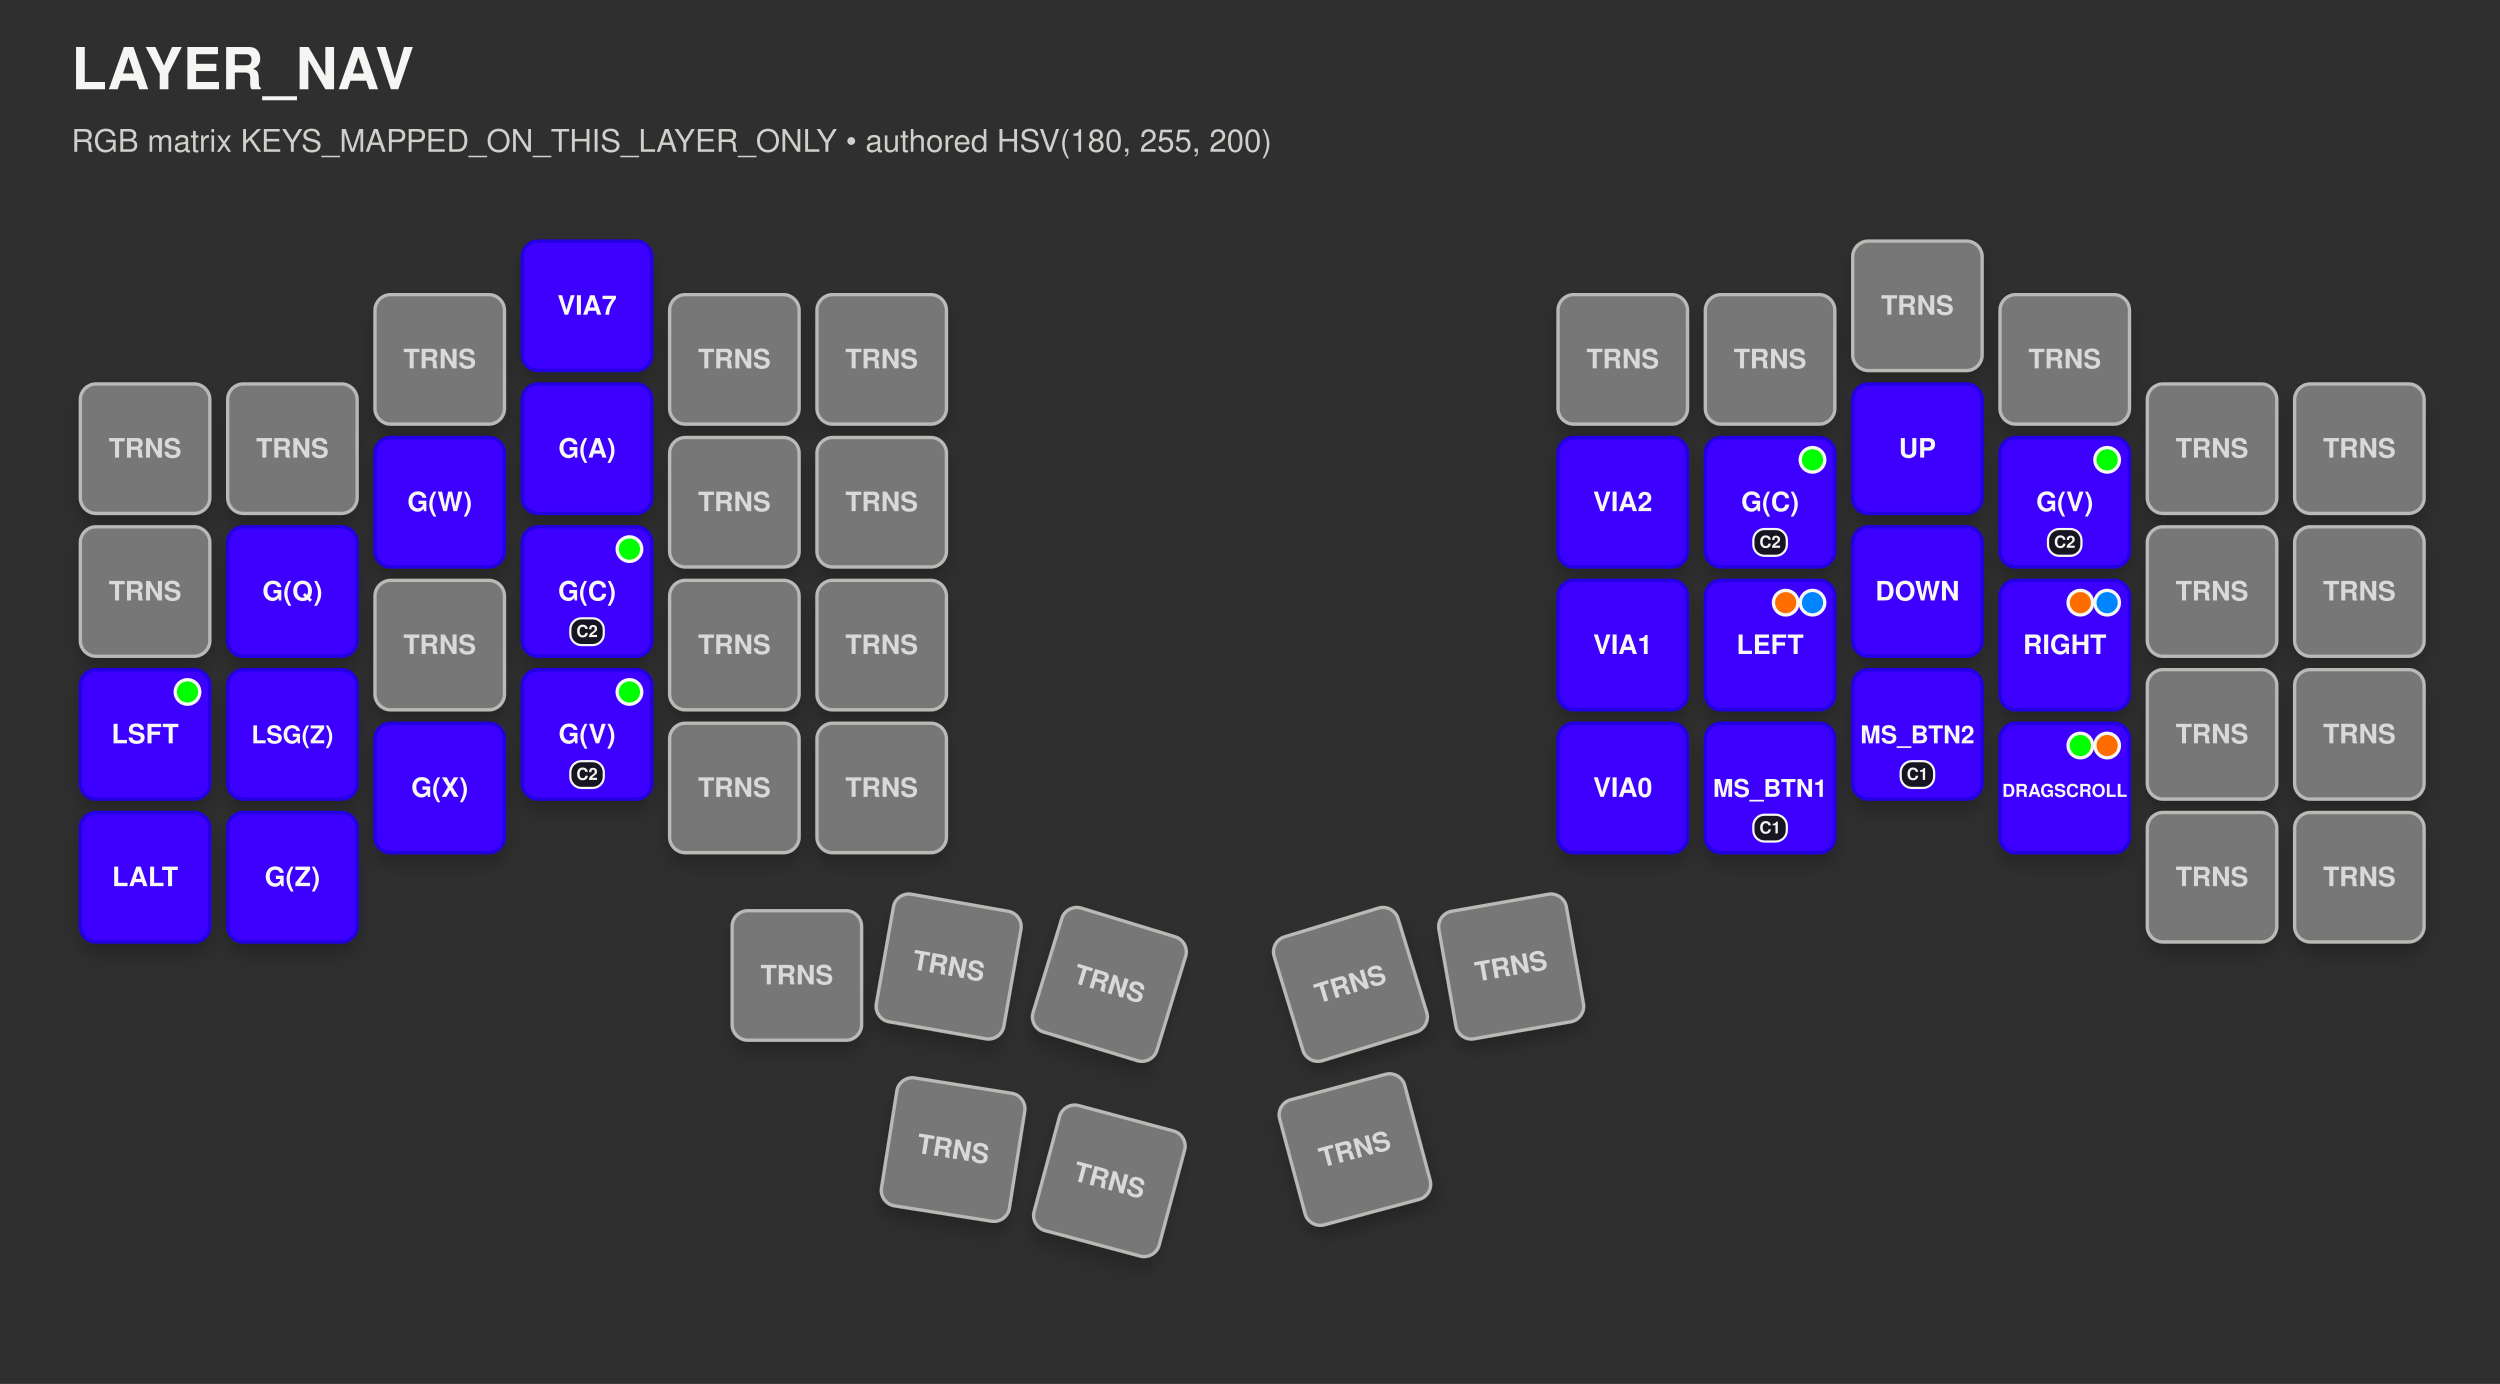
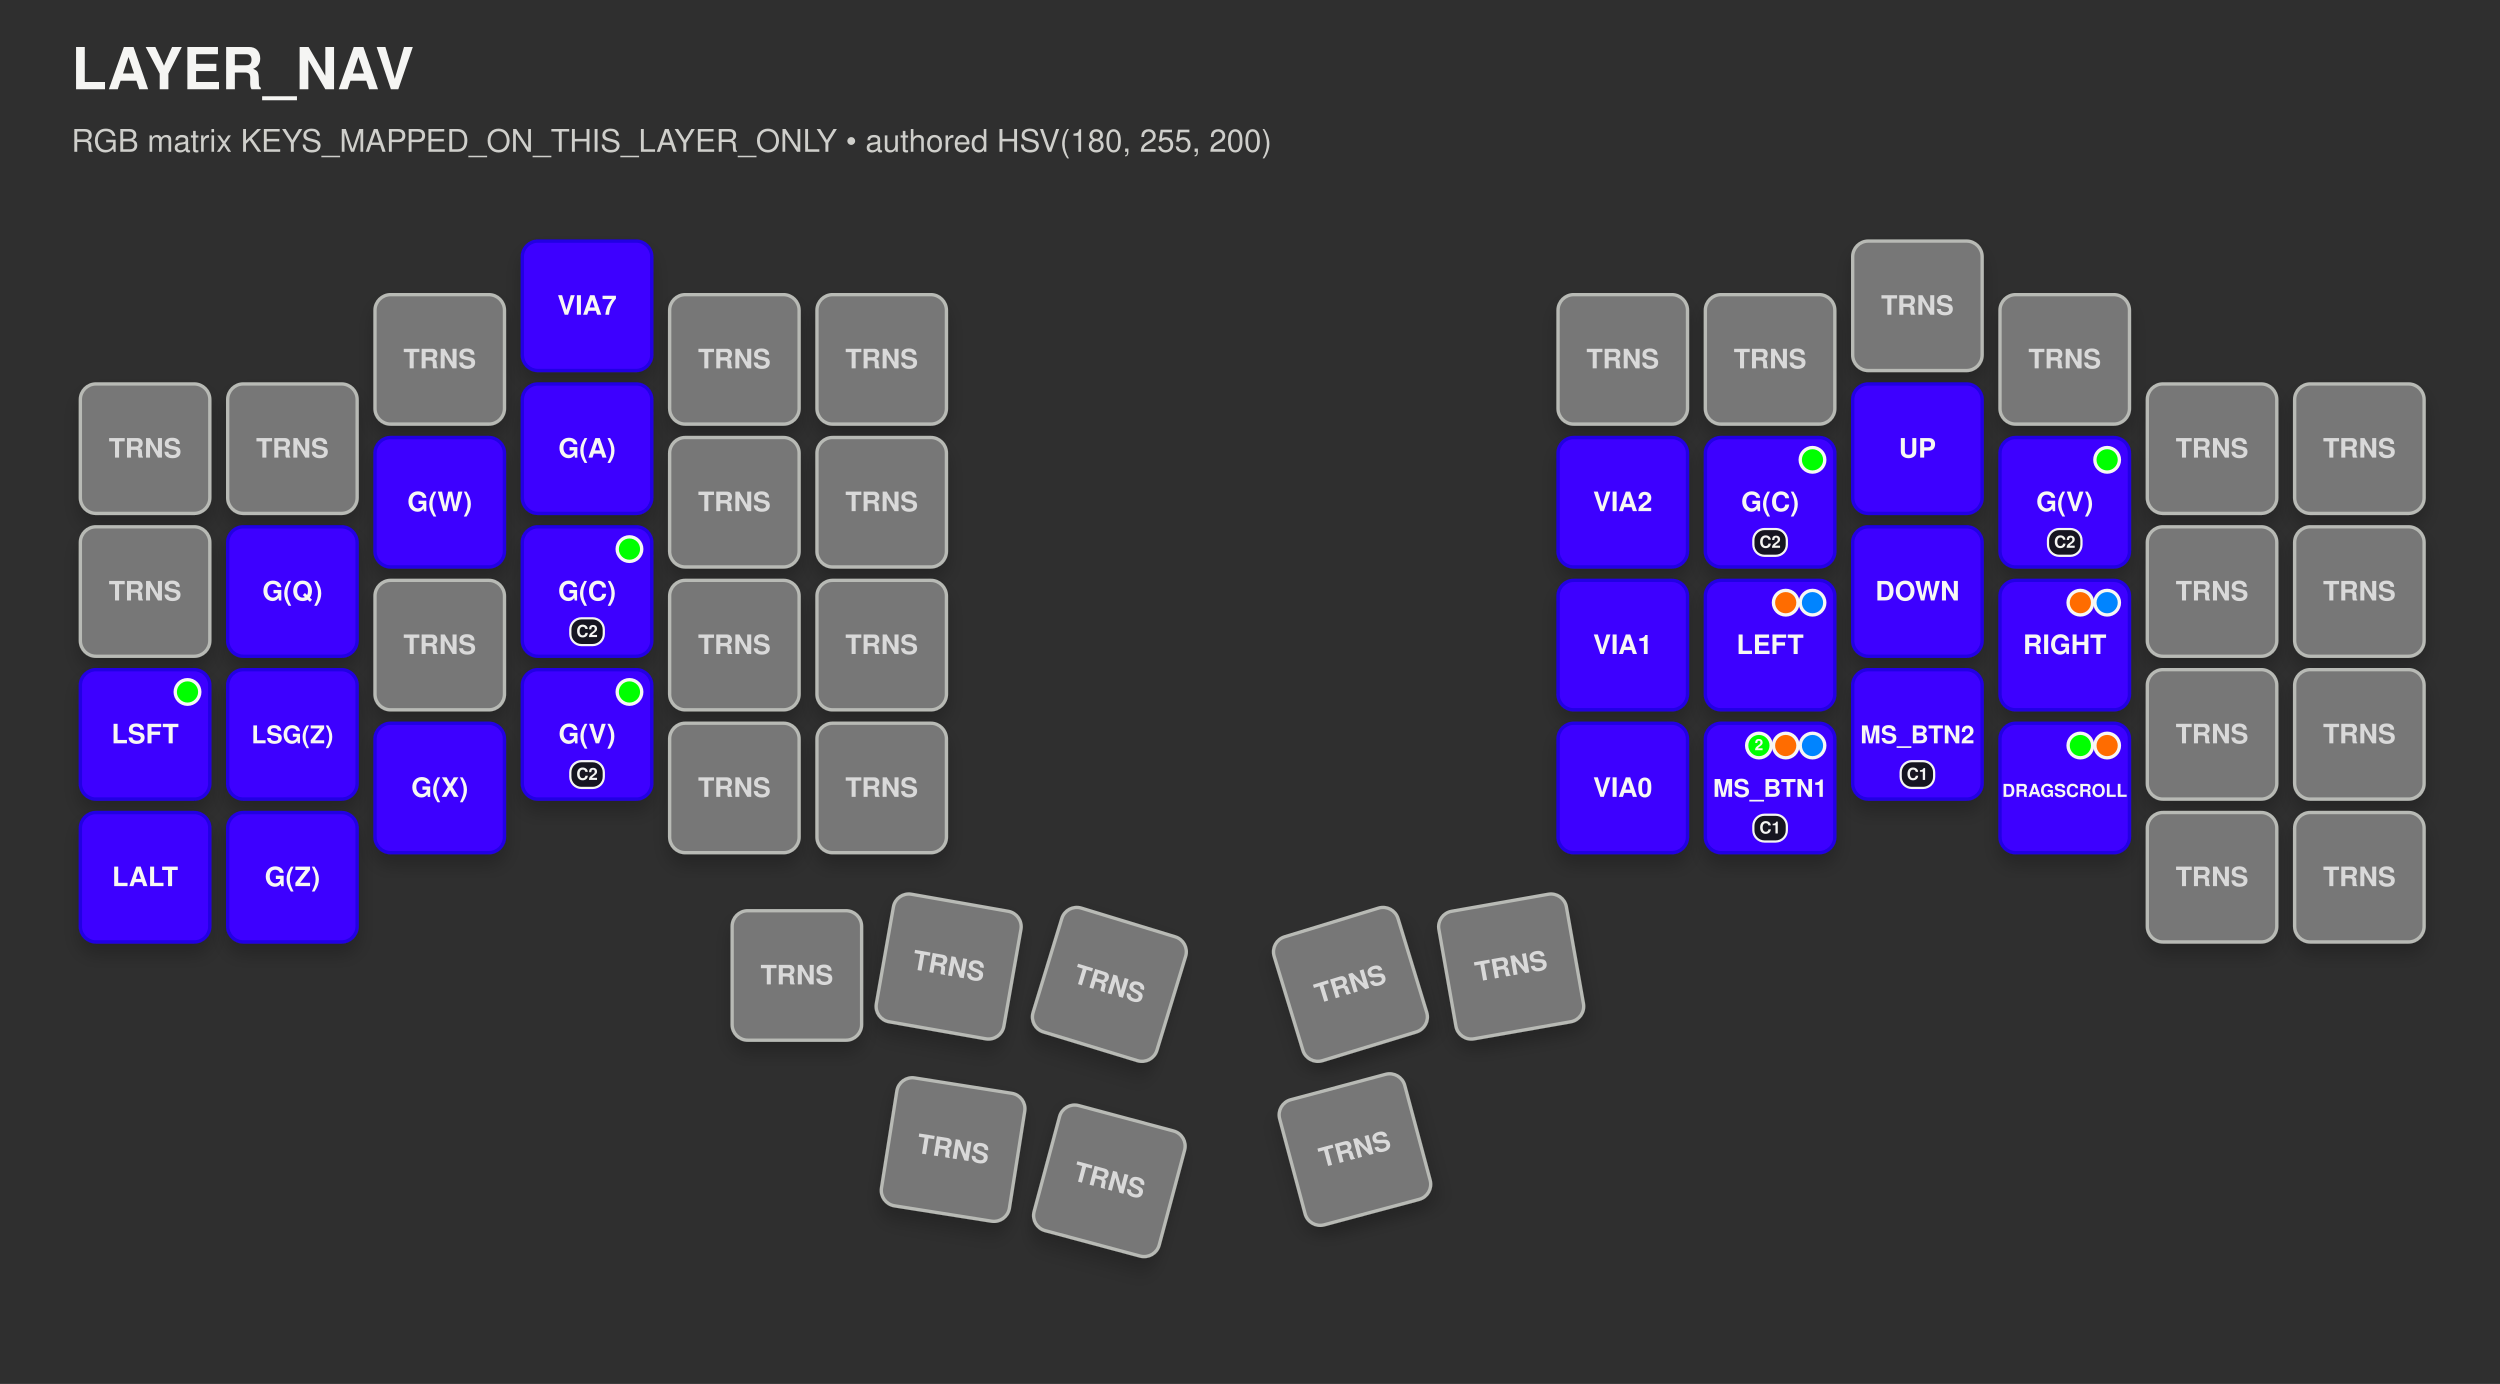
<svg xmlns="http://www.w3.org/2000/svg" width="1120" height="620" viewBox="0 0 1120 620" role="img" aria-labelledby="title desc">
  <defs>
    <filter id="shadow" x="-20%" y="-20%" width="140%" height="140%">
      <feDropShadow dx="0" dy="5" stdDeviation="4" flood-color="#000000" flood-opacity="0.22" />
    </filter>
  </defs>
  <rect width="1120" height="620" fill="#2f2f2f" />
  <text x="32" y="40" fill="#f5f5f3" font-size="26" font-family="Helvetica, Arial, sans-serif" font-weight="700">LAYER_NAV</text>
  <text x="32" y="68" fill="#cfcfcb" font-size="14" font-family="Helvetica, Arial, sans-serif">RGB matrix KEYS_MAPPED_ON_THIS_LAYER_ONLY • authored HSV(180, 255, 200)</text>
  <g transform="rotate(0 65.0 201.0)">
    <rect x="36.0" y="172.0" width="58" height="58" rx="7" fill="#777777" stroke="#b8bab5" stroke-width="1.5" filter="url(#shadow)" />
    <text x="65.0" y="205.0" fill="#ffffff" fill-opacity="0.72" font-size="12" text-anchor="middle" font-family="Helvetica, Arial, sans-serif" font-weight="600">TRNS</text>
  </g>
  <g transform="rotate(0 131.0 201.0)">
    <rect x="102.0" y="172.0" width="58" height="58" rx="7" fill="#777777" stroke="#b8bab5" stroke-width="1.5" filter="url(#shadow)" />
    <text x="131.0" y="205.0" fill="#ffffff" fill-opacity="0.72" font-size="12" text-anchor="middle" font-family="Helvetica, Arial, sans-serif" font-weight="600">TRNS</text>
  </g>
  <g transform="rotate(0 197.0 161.0)">
    <rect x="168.0" y="132.0" width="58" height="58" rx="7" fill="#777777" stroke="#b8bab5" stroke-width="1.5" filter="url(#shadow)" />
    <text x="197.0" y="165.0" fill="#ffffff" fill-opacity="0.72" font-size="12" text-anchor="middle" font-family="Helvetica, Arial, sans-serif" font-weight="600">TRNS</text>
  </g>
  <g transform="rotate(0 263.0 137.0)">
    <rect x="234.0" y="108.0" width="58" height="58" rx="7" fill="#3c00ff" stroke="#2000e3" stroke-width="1.5" filter="url(#shadow)" />
    <text x="263.0" y="141.0" fill="#f7f7f4" fill-opacity="1.0" font-size="12" text-anchor="middle" font-family="Helvetica, Arial, sans-serif" font-weight="600">VIA7</text>
  </g>
  <g transform="rotate(0 329.0 161.0)">
    <rect x="300.0" y="132.0" width="58" height="58" rx="7" fill="#777777" stroke="#b8bab5" stroke-width="1.5" filter="url(#shadow)" />
    <text x="329.0" y="165.0" fill="#ffffff" fill-opacity="0.72" font-size="12" text-anchor="middle" font-family="Helvetica, Arial, sans-serif" font-weight="600">TRNS</text>
  </g>
  <g transform="rotate(0 395.0 161.0)">
    <rect x="366.0" y="132.0" width="58" height="58" rx="7" fill="#777777" stroke="#b8bab5" stroke-width="1.5" filter="url(#shadow)" />
    <text x="395.0" y="165.0" fill="#ffffff" fill-opacity="0.72" font-size="12" text-anchor="middle" font-family="Helvetica, Arial, sans-serif" font-weight="600">TRNS</text>
  </g>
  <g transform="rotate(0 727.0 161.0)">
    <rect x="698.0" y="132.0" width="58" height="58" rx="7" fill="#777777" stroke="#b8bab5" stroke-width="1.5" filter="url(#shadow)" />
    <text x="727.0" y="165.0" fill="#ffffff" fill-opacity="0.72" font-size="12" text-anchor="middle" font-family="Helvetica, Arial, sans-serif" font-weight="600">TRNS</text>
  </g>
  <g transform="rotate(0 793.0 161.0)">
    <rect x="764.0" y="132.0" width="58" height="58" rx="7" fill="#777777" stroke="#b8bab5" stroke-width="1.5" filter="url(#shadow)" />
    <text x="793.0" y="165.0" fill="#ffffff" fill-opacity="0.72" font-size="12" text-anchor="middle" font-family="Helvetica, Arial, sans-serif" font-weight="600">TRNS</text>
  </g>
  <g transform="rotate(0 859.0 137.0)">
    <rect x="830.0" y="108.0" width="58" height="58" rx="7" fill="#777777" stroke="#b8bab5" stroke-width="1.5" filter="url(#shadow)" />
    <text x="859.0" y="141.0" fill="#ffffff" fill-opacity="0.72" font-size="12" text-anchor="middle" font-family="Helvetica, Arial, sans-serif" font-weight="600">TRNS</text>
  </g>
  <g transform="rotate(0 925.0 161.0)">
    <rect x="896.0" y="132.0" width="58" height="58" rx="7" fill="#777777" stroke="#b8bab5" stroke-width="1.5" filter="url(#shadow)" />
    <text x="925.0" y="165.0" fill="#ffffff" fill-opacity="0.72" font-size="12" text-anchor="middle" font-family="Helvetica, Arial, sans-serif" font-weight="600">TRNS</text>
  </g>
  <g transform="rotate(0 991.0 201.0)">
    <rect x="962.0" y="172.0" width="58" height="58" rx="7" fill="#777777" stroke="#b8bab5" stroke-width="1.5" filter="url(#shadow)" />
    <text x="991.0" y="205.0" fill="#ffffff" fill-opacity="0.72" font-size="12" text-anchor="middle" font-family="Helvetica, Arial, sans-serif" font-weight="600">TRNS</text>
  </g>
  <g transform="rotate(0 1057.0 201.0)">
    <rect x="1028.0" y="172.0" width="58" height="58" rx="7" fill="#777777" stroke="#b8bab5" stroke-width="1.5" filter="url(#shadow)" />
    <text x="1057.0" y="205.0" fill="#ffffff" fill-opacity="0.72" font-size="12" text-anchor="middle" font-family="Helvetica, Arial, sans-serif" font-weight="600">TRNS</text>
  </g>
  <g transform="rotate(0 65.0 265.0)">
    <rect x="36.0" y="236.0" width="58" height="58" rx="7" fill="#777777" stroke="#b8bab5" stroke-width="1.5" filter="url(#shadow)" />
    <text x="65.0" y="269.0" fill="#ffffff" fill-opacity="0.72" font-size="12" text-anchor="middle" font-family="Helvetica, Arial, sans-serif" font-weight="600">TRNS</text>
  </g>
  <g transform="rotate(0 131.0 265.0)">
    <rect x="102.0" y="236.0" width="58" height="58" rx="7" fill="#3c00ff" stroke="#2000e3" stroke-width="1.5" filter="url(#shadow)" />
    <text x="131.0" y="269.0" fill="#f7f7f4" fill-opacity="1.0" font-size="12" text-anchor="middle" font-family="Helvetica, Arial, sans-serif" font-weight="600">G(Q)</text>
  </g>
  <g transform="rotate(0 197.0 225.0)">
    <rect x="168.0" y="196.0" width="58" height="58" rx="7" fill="#3c00ff" stroke="#2000e3" stroke-width="1.5" filter="url(#shadow)" />
    <text x="197.0" y="229.0" fill="#f7f7f4" fill-opacity="1.0" font-size="12" text-anchor="middle" font-family="Helvetica, Arial, sans-serif" font-weight="600">G(W)</text>
  </g>
  <g transform="rotate(0 263.0 201.0)">
    <rect x="234.0" y="172.0" width="58" height="58" rx="7" fill="#3c00ff" stroke="#2000e3" stroke-width="1.5" filter="url(#shadow)" />
    <text x="263.0" y="205.0" fill="#f7f7f4" fill-opacity="1.0" font-size="12" text-anchor="middle" font-family="Helvetica, Arial, sans-serif" font-weight="600">G(A)</text>
  </g>
  <g transform="rotate(0 329.0 225.0)">
    <rect x="300.0" y="196.0" width="58" height="58" rx="7" fill="#777777" stroke="#b8bab5" stroke-width="1.5" filter="url(#shadow)" />
    <text x="329.0" y="229.0" fill="#ffffff" fill-opacity="0.72" font-size="12" text-anchor="middle" font-family="Helvetica, Arial, sans-serif" font-weight="600">TRNS</text>
  </g>
  <g transform="rotate(0 395.0 225.0)">
    <rect x="366.0" y="196.0" width="58" height="58" rx="7" fill="#777777" stroke="#b8bab5" stroke-width="1.5" filter="url(#shadow)" />
    <text x="395.0" y="229.0" fill="#ffffff" fill-opacity="0.72" font-size="12" text-anchor="middle" font-family="Helvetica, Arial, sans-serif" font-weight="600">TRNS</text>
  </g>
  <g transform="rotate(0 727.0 225.0)">
    <rect x="698.0" y="196.0" width="58" height="58" rx="7" fill="#3c00ff" stroke="#2000e3" stroke-width="1.5" filter="url(#shadow)" />
    <text x="727.0" y="229.0" fill="#f7f7f4" fill-opacity="1.0" font-size="12" text-anchor="middle" font-family="Helvetica, Arial, sans-serif" font-weight="600">VIA2</text>
  </g>
  <g transform="rotate(0 793.0 225.0)">
    <rect x="764.0" y="196.0" width="58" height="58" rx="7" fill="#3c00ff" stroke="#2000e3" stroke-width="1.5" filter="url(#shadow)" />
    <text x="793.0" y="229.0" fill="#f7f7f4" fill-opacity="1.0" font-size="12" text-anchor="middle" font-family="Helvetica, Arial, sans-serif" font-weight="600">G(C)</text>
    <circle cx="812.0" cy="206.0" r="5.5" fill="#00ff00" stroke="#f7f7f4" stroke-width="1.5" />
    <rect x="785.5" y="237.0" width="15" height="12" rx="5" fill="#141714" fill-opacity="0.94" stroke="#f5f5f3" stroke-width="1" />
    <text x="793.0" y="245.4" fill="#f5f5f3" font-size="7.5" text-anchor="middle" font-family="Helvetica, Arial, sans-serif" font-weight="700">C2</text>
  </g>
  <g transform="rotate(0 859.0 201.0)">
    <rect x="830.0" y="172.0" width="58" height="58" rx="7" fill="#3c00ff" stroke="#2000e3" stroke-width="1.5" filter="url(#shadow)" />
    <text x="859.0" y="205.0" fill="#f7f7f4" fill-opacity="1.0" font-size="12" text-anchor="middle" font-family="Helvetica, Arial, sans-serif" font-weight="600">UP</text>
  </g>
  <g transform="rotate(0 925.0 225.0)">
    <rect x="896.0" y="196.0" width="58" height="58" rx="7" fill="#3c00ff" stroke="#2000e3" stroke-width="1.5" filter="url(#shadow)" />
    <text x="925.0" y="229.0" fill="#f7f7f4" fill-opacity="1.0" font-size="12" text-anchor="middle" font-family="Helvetica, Arial, sans-serif" font-weight="600">G(V)</text>
    <circle cx="944.0" cy="206.0" r="5.5" fill="#00ff00" stroke="#f7f7f4" stroke-width="1.5" />
    <rect x="917.5" y="237.0" width="15" height="12" rx="5" fill="#141714" fill-opacity="0.94" stroke="#f5f5f3" stroke-width="1" />
    <text x="925.0" y="245.4" fill="#f5f5f3" font-size="7.5" text-anchor="middle" font-family="Helvetica, Arial, sans-serif" font-weight="700">C2</text>
  </g>
  <g transform="rotate(0 991.0 265.0)">
    <rect x="962.0" y="236.0" width="58" height="58" rx="7" fill="#777777" stroke="#b8bab5" stroke-width="1.5" filter="url(#shadow)" />
    <text x="991.0" y="269.0" fill="#ffffff" fill-opacity="0.72" font-size="12" text-anchor="middle" font-family="Helvetica, Arial, sans-serif" font-weight="600">TRNS</text>
  </g>
  <g transform="rotate(0 1057.0 265.0)">
    <rect x="1028.0" y="236.0" width="58" height="58" rx="7" fill="#777777" stroke="#b8bab5" stroke-width="1.5" filter="url(#shadow)" />
    <text x="1057.0" y="269.0" fill="#ffffff" fill-opacity="0.72" font-size="12" text-anchor="middle" font-family="Helvetica, Arial, sans-serif" font-weight="600">TRNS</text>
  </g>
  <g transform="rotate(0 65.0 329.0)">
    <rect x="36.0" y="300.0" width="58" height="58" rx="7" fill="#3c00ff" stroke="#2000e3" stroke-width="1.5" filter="url(#shadow)" />
    <text x="65.0" y="333.0" fill="#f7f7f4" fill-opacity="1.0" font-size="12" text-anchor="middle" font-family="Helvetica, Arial, sans-serif" font-weight="600">LSFT</text>
    <circle cx="84.0" cy="310.0" r="5.5" fill="#00ff00" stroke="#f7f7f4" stroke-width="1.5" />
  </g>
  <g transform="rotate(0 131.0 329.0)">
    <rect x="102.0" y="300.0" width="58" height="58" rx="7" fill="#3c00ff" stroke="#2000e3" stroke-width="1.5" filter="url(#shadow)" />
    <text x="131.0" y="333.0" fill="#f7f7f4" fill-opacity="1.0" font-size="11" text-anchor="middle" font-family="Helvetica, Arial, sans-serif" font-weight="600">LSG(Z)</text>
  </g>
  <g transform="rotate(0 197.0 289.0)">
    <rect x="168.0" y="260.0" width="58" height="58" rx="7" fill="#777777" stroke="#b8bab5" stroke-width="1.5" filter="url(#shadow)" />
    <text x="197.0" y="293.0" fill="#ffffff" fill-opacity="0.72" font-size="12" text-anchor="middle" font-family="Helvetica, Arial, sans-serif" font-weight="600">TRNS</text>
  </g>
  <g transform="rotate(0 263.0 265.0)">
    <rect x="234.0" y="236.0" width="58" height="58" rx="7" fill="#3c00ff" stroke="#2000e3" stroke-width="1.5" filter="url(#shadow)" />
    <text x="263.0" y="269.0" fill="#f7f7f4" fill-opacity="1.0" font-size="12" text-anchor="middle" font-family="Helvetica, Arial, sans-serif" font-weight="600">G(C)</text>
    <circle cx="282.0" cy="246.0" r="5.5" fill="#00ff00" stroke="#f7f7f4" stroke-width="1.5" />
    <rect x="255.5" y="277.0" width="15" height="12" rx="5" fill="#141714" fill-opacity="0.94" stroke="#f5f5f3" stroke-width="1" />
    <text x="263.0" y="285.4" fill="#f5f5f3" font-size="7.5" text-anchor="middle" font-family="Helvetica, Arial, sans-serif" font-weight="700">C2</text>
  </g>
  <g transform="rotate(0 329.0 289.0)">
    <rect x="300.0" y="260.0" width="58" height="58" rx="7" fill="#777777" stroke="#b8bab5" stroke-width="1.5" filter="url(#shadow)" />
    <text x="329.0" y="293.0" fill="#ffffff" fill-opacity="0.72" font-size="12" text-anchor="middle" font-family="Helvetica, Arial, sans-serif" font-weight="600">TRNS</text>
  </g>
  <g transform="rotate(0 395.0 289.0)">
    <rect x="366.0" y="260.0" width="58" height="58" rx="7" fill="#777777" stroke="#b8bab5" stroke-width="1.5" filter="url(#shadow)" />
    <text x="395.0" y="293.0" fill="#ffffff" fill-opacity="0.72" font-size="12" text-anchor="middle" font-family="Helvetica, Arial, sans-serif" font-weight="600">TRNS</text>
  </g>
  <g transform="rotate(0 727.0 289.0)">
    <rect x="698.0" y="260.0" width="58" height="58" rx="7" fill="#3c00ff" stroke="#2000e3" stroke-width="1.5" filter="url(#shadow)" />
    <text x="727.0" y="293.0" fill="#f7f7f4" fill-opacity="1.0" font-size="12" text-anchor="middle" font-family="Helvetica, Arial, sans-serif" font-weight="600">VIA1</text>
  </g>
  <g transform="rotate(0 793.0 289.0)">
    <rect x="764.0" y="260.0" width="58" height="58" rx="7" fill="#3c00ff" stroke="#2000e3" stroke-width="1.5" filter="url(#shadow)" />
    <text x="793.0" y="293.0" fill="#f7f7f4" fill-opacity="1.0" font-size="12" text-anchor="middle" font-family="Helvetica, Arial, sans-serif" font-weight="600">LEFT</text>
    <circle cx="800.0" cy="270.0" r="5.5" fill="#ff6c00" stroke="#f7f7f4" stroke-width="1.5" />
    <circle cx="812.0" cy="270.0" r="5.5" fill="#0084ff" stroke="#f7f7f4" stroke-width="1.5" />
  </g>
  <g transform="rotate(0 859.0 265.0)">
    <rect x="830.0" y="236.0" width="58" height="58" rx="7" fill="#3c00ff" stroke="#2000e3" stroke-width="1.5" filter="url(#shadow)" />
    <text x="859.0" y="269.0" fill="#f7f7f4" fill-opacity="1.0" font-size="12" text-anchor="middle" font-family="Helvetica, Arial, sans-serif" font-weight="600">DOWN</text>
  </g>
  <g transform="rotate(0 925.0 289.0)">
    <rect x="896.0" y="260.0" width="58" height="58" rx="7" fill="#3c00ff" stroke="#2000e3" stroke-width="1.5" filter="url(#shadow)" />
    <text x="925.0" y="293.0" fill="#f7f7f4" fill-opacity="1.0" font-size="12" text-anchor="middle" font-family="Helvetica, Arial, sans-serif" font-weight="600">RIGHT</text>
    <circle cx="932.0" cy="270.0" r="5.5" fill="#ff6c00" stroke="#f7f7f4" stroke-width="1.5" />
    <circle cx="944.0" cy="270.0" r="5.5" fill="#0084ff" stroke="#f7f7f4" stroke-width="1.5" />
  </g>
  <g transform="rotate(0 991.0 329.0)">
    <rect x="962.0" y="300.0" width="58" height="58" rx="7" fill="#777777" stroke="#b8bab5" stroke-width="1.5" filter="url(#shadow)" />
    <text x="991.0" y="333.0" fill="#ffffff" fill-opacity="0.72" font-size="12" text-anchor="middle" font-family="Helvetica, Arial, sans-serif" font-weight="600">TRNS</text>
  </g>
  <g transform="rotate(0 1057.0 329.0)">
    <rect x="1028.0" y="300.0" width="58" height="58" rx="7" fill="#777777" stroke="#b8bab5" stroke-width="1.5" filter="url(#shadow)" />
    <text x="1057.0" y="333.0" fill="#ffffff" fill-opacity="0.72" font-size="12" text-anchor="middle" font-family="Helvetica, Arial, sans-serif" font-weight="600">TRNS</text>
  </g>
  <g transform="rotate(0 65.0 393.0)">
    <rect x="36.0" y="364.0" width="58" height="58" rx="7" fill="#3c00ff" stroke="#2000e3" stroke-width="1.5" filter="url(#shadow)" />
    <text x="65.0" y="397.0" fill="#f7f7f4" fill-opacity="1.0" font-size="12" text-anchor="middle" font-family="Helvetica, Arial, sans-serif" font-weight="600">LALT</text>
  </g>
  <g transform="rotate(0 131.0 393.0)">
    <rect x="102.0" y="364.0" width="58" height="58" rx="7" fill="#3c00ff" stroke="#2000e3" stroke-width="1.5" filter="url(#shadow)" />
    <text x="131.0" y="397.0" fill="#f7f7f4" fill-opacity="1.0" font-size="12" text-anchor="middle" font-family="Helvetica, Arial, sans-serif" font-weight="600">G(Z)</text>
  </g>
  <g transform="rotate(0 197.0 353.0)">
    <rect x="168.0" y="324.0" width="58" height="58" rx="7" fill="#3c00ff" stroke="#2000e3" stroke-width="1.5" filter="url(#shadow)" />
    <text x="197.0" y="357.0" fill="#f7f7f4" fill-opacity="1.0" font-size="12" text-anchor="middle" font-family="Helvetica, Arial, sans-serif" font-weight="600">G(X)</text>
  </g>
  <g transform="rotate(0 263.0 329.0)">
    <rect x="234.0" y="300.0" width="58" height="58" rx="7" fill="#3c00ff" stroke="#2000e3" stroke-width="1.5" filter="url(#shadow)" />
    <text x="263.0" y="333.0" fill="#f7f7f4" fill-opacity="1.0" font-size="12" text-anchor="middle" font-family="Helvetica, Arial, sans-serif" font-weight="600">G(V)</text>
    <circle cx="282.0" cy="310.0" r="5.5" fill="#00ff00" stroke="#f7f7f4" stroke-width="1.5" />
    <rect x="255.5" y="341.0" width="15" height="12" rx="5" fill="#141714" fill-opacity="0.94" stroke="#f5f5f3" stroke-width="1" />
    <text x="263.0" y="349.4" fill="#f5f5f3" font-size="7.5" text-anchor="middle" font-family="Helvetica, Arial, sans-serif" font-weight="700">C2</text>
  </g>
  <g transform="rotate(0 329.0 353.0)">
    <rect x="300.0" y="324.0" width="58" height="58" rx="7" fill="#777777" stroke="#b8bab5" stroke-width="1.5" filter="url(#shadow)" />
    <text x="329.0" y="357.0" fill="#ffffff" fill-opacity="0.72" font-size="12" text-anchor="middle" font-family="Helvetica, Arial, sans-serif" font-weight="600">TRNS</text>
  </g>
  <g transform="rotate(0 395.0 353.0)">
    <rect x="366.0" y="324.0" width="58" height="58" rx="7" fill="#777777" stroke="#b8bab5" stroke-width="1.5" filter="url(#shadow)" />
    <text x="395.0" y="357.0" fill="#ffffff" fill-opacity="0.72" font-size="12" text-anchor="middle" font-family="Helvetica, Arial, sans-serif" font-weight="600">TRNS</text>
  </g>
  <g transform="rotate(0 727.0 353.0)">
    <rect x="698.0" y="324.0" width="58" height="58" rx="7" fill="#3c00ff" stroke="#2000e3" stroke-width="1.5" filter="url(#shadow)" />
    <text x="727.0" y="357.0" fill="#f7f7f4" fill-opacity="1.0" font-size="12" text-anchor="middle" font-family="Helvetica, Arial, sans-serif" font-weight="600">VIA0</text>
  </g>
  <g transform="rotate(0 793.0 353.0)">
    <rect x="764.0" y="324.0" width="58" height="58" rx="7" fill="#3c00ff" stroke="#2000e3" stroke-width="1.5" filter="url(#shadow)" />
    <text x="793.0" y="357.0" fill="#f7f7f4" fill-opacity="1.0" font-size="11" text-anchor="middle" font-family="Helvetica, Arial, sans-serif" font-weight="600" textLength="42" lengthAdjust="spacingAndGlyphs">MS_BTN1</text>
+     <circle cx="788.0" cy="334.0" r="5.5" fill="#00ff00" stroke="#f7f7f4" stroke-width="1.5" />
+     <text x="788.0" y="334.5" fill="#f7f7f4" font-size="7" text-anchor="middle" dominant-baseline="central" font-family="Helvetica, Arial, sans-serif" font-weight="700">2</text>
+     <circle cx="800.0" cy="334.0" r="5.5" fill="#ff6c00" stroke="#f7f7f4" stroke-width="1.5" />
+     <circle cx="812.0" cy="334.0" r="5.5" fill="#0084ff" stroke="#f7f7f4" stroke-width="1.5" />
    <rect x="785.5" y="365.0" width="15" height="12" rx="5" fill="#141714" fill-opacity="0.94" stroke="#f5f5f3" stroke-width="1" />
    <text x="793.0" y="373.4" fill="#f5f5f3" font-size="7.5" text-anchor="middle" font-family="Helvetica, Arial, sans-serif" font-weight="700">C1</text>
  </g>
  <g transform="rotate(0 859.0 329.0)">
    <rect x="830.0" y="300.0" width="58" height="58" rx="7" fill="#3c00ff" stroke="#2000e3" stroke-width="1.5" filter="url(#shadow)" />
    <text x="859.0" y="333.0" fill="#f7f7f4" fill-opacity="1.0" font-size="11" text-anchor="middle" font-family="Helvetica, Arial, sans-serif" font-weight="600" textLength="42" lengthAdjust="spacingAndGlyphs">MS_BTN2</text>
    <rect x="851.5" y="341.0" width="15" height="12" rx="5" fill="#141714" fill-opacity="0.94" stroke="#f5f5f3" stroke-width="1" />
    <text x="859.0" y="349.4" fill="#f5f5f3" font-size="7.5" text-anchor="middle" font-family="Helvetica, Arial, sans-serif" font-weight="700">C1</text>
  </g>
  <g transform="rotate(0 925.0 353.0)">
    <rect x="896.0" y="324.0" width="58" height="58" rx="7" fill="#3c00ff" stroke="#2000e3" stroke-width="1.5" filter="url(#shadow)" />
    <text x="925.0" y="357.0" fill="#f7f7f4" fill-opacity="1.0" font-size="8" text-anchor="middle" font-family="Helvetica, Arial, sans-serif" font-weight="600" textLength="42" lengthAdjust="spacingAndGlyphs">DRAGSCROLL</text>
    <circle cx="932.0" cy="334.0" r="5.5" fill="#00ff00" stroke="#f7f7f4" stroke-width="1.5" />
    <circle cx="944.0" cy="334.0" r="5.5" fill="#ff6c00" stroke="#f7f7f4" stroke-width="1.5" />
  </g>
  <g transform="rotate(0 991.0 393.0)">
    <rect x="962.0" y="364.0" width="58" height="58" rx="7" fill="#777777" stroke="#b8bab5" stroke-width="1.5" filter="url(#shadow)" />
    <text x="991.0" y="397.0" fill="#ffffff" fill-opacity="0.72" font-size="12" text-anchor="middle" font-family="Helvetica, Arial, sans-serif" font-weight="600">TRNS</text>
  </g>
  <g transform="rotate(0 1057.0 393.0)">
    <rect x="1028.0" y="364.0" width="58" height="58" rx="7" fill="#777777" stroke="#b8bab5" stroke-width="1.5" filter="url(#shadow)" />
    <text x="1057.0" y="397.0" fill="#ffffff" fill-opacity="0.72" font-size="12" text-anchor="middle" font-family="Helvetica, Arial, sans-serif" font-weight="600">TRNS</text>
  </g>
  <g transform="rotate(0 357.0 437.0)">
    <rect x="328.0" y="408.0" width="58" height="58" rx="7" fill="#777777" stroke="#b8bab5" stroke-width="1.5" filter="url(#shadow)" />
    <text x="357.0" y="441.0" fill="#ffffff" fill-opacity="0.72" font-size="12" text-anchor="middle" font-family="Helvetica, Arial, sans-serif" font-weight="600">TRNS</text>
  </g>
  <g transform="rotate(10 425.0 433.0)">
    <rect x="396.0" y="404.0" width="58" height="58" rx="7" fill="#777777" stroke="#b8bab5" stroke-width="1.5" filter="url(#shadow)" />
    <text x="425.0" y="437.0" fill="#ffffff" fill-opacity="0.72" font-size="12" text-anchor="middle" font-family="Helvetica, Arial, sans-serif" font-weight="600">TRNS</text>
  </g>
  <g transform="rotate(17 497.0 441.0)">
    <rect x="468.0" y="412.0" width="58" height="58" rx="7" fill="#777777" stroke="#b8bab5" stroke-width="1.5" filter="url(#shadow)" />
    <text x="497.0" y="445.0" fill="#ffffff" fill-opacity="0.72" font-size="12" text-anchor="middle" font-family="Helvetica, Arial, sans-serif" font-weight="600">TRNS</text>
  </g>
  <g transform="rotate(-17 605.0 441.0)">
    <rect x="576.0" y="412.0" width="58" height="58" rx="7" fill="#777777" stroke="#b8bab5" stroke-width="1.5" filter="url(#shadow)" />
    <text x="605.0" y="445.0" fill="#ffffff" fill-opacity="0.72" font-size="12" text-anchor="middle" font-family="Helvetica, Arial, sans-serif" font-weight="600">TRNS</text>
  </g>
  <g transform="rotate(-10 677.0 433.0)">
    <rect x="648.0" y="404.0" width="58" height="58" rx="7" fill="#777777" stroke="#b8bab5" stroke-width="1.5" filter="url(#shadow)" />
    <text x="677.0" y="437.0" fill="#ffffff" fill-opacity="0.72" font-size="12" text-anchor="middle" font-family="Helvetica, Arial, sans-serif" font-weight="600">TRNS</text>
  </g>
  <g transform="rotate(9 427.0 515.0)">
    <rect x="398.0" y="486.0" width="58" height="58" rx="7" fill="#777777" stroke="#b8bab5" stroke-width="1.5" filter="url(#shadow)" />
    <text x="427.0" y="519.0" fill="#ffffff" fill-opacity="0.72" font-size="12" text-anchor="middle" font-family="Helvetica, Arial, sans-serif" font-weight="600">TRNS</text>
  </g>
  <g transform="rotate(15 497.0 529.0)">
    <rect x="468.0" y="500.0" width="58" height="58" rx="7" fill="#777777" stroke="#b8bab5" stroke-width="1.5" filter="url(#shadow)" />
    <text x="497.0" y="533.0" fill="#ffffff" fill-opacity="0.72" font-size="12" text-anchor="middle" font-family="Helvetica, Arial, sans-serif" font-weight="600">TRNS</text>
  </g>
  <g transform="rotate(-15 607.0 515.0)">
    <rect x="578.0" y="486.0" width="58" height="58" rx="7" fill="#777777" stroke="#b8bab5" stroke-width="1.5" filter="url(#shadow)" />
    <text x="607.0" y="519.0" fill="#ffffff" fill-opacity="0.72" font-size="12" text-anchor="middle" font-family="Helvetica, Arial, sans-serif" font-weight="600">TRNS</text>
  </g>
</svg>
